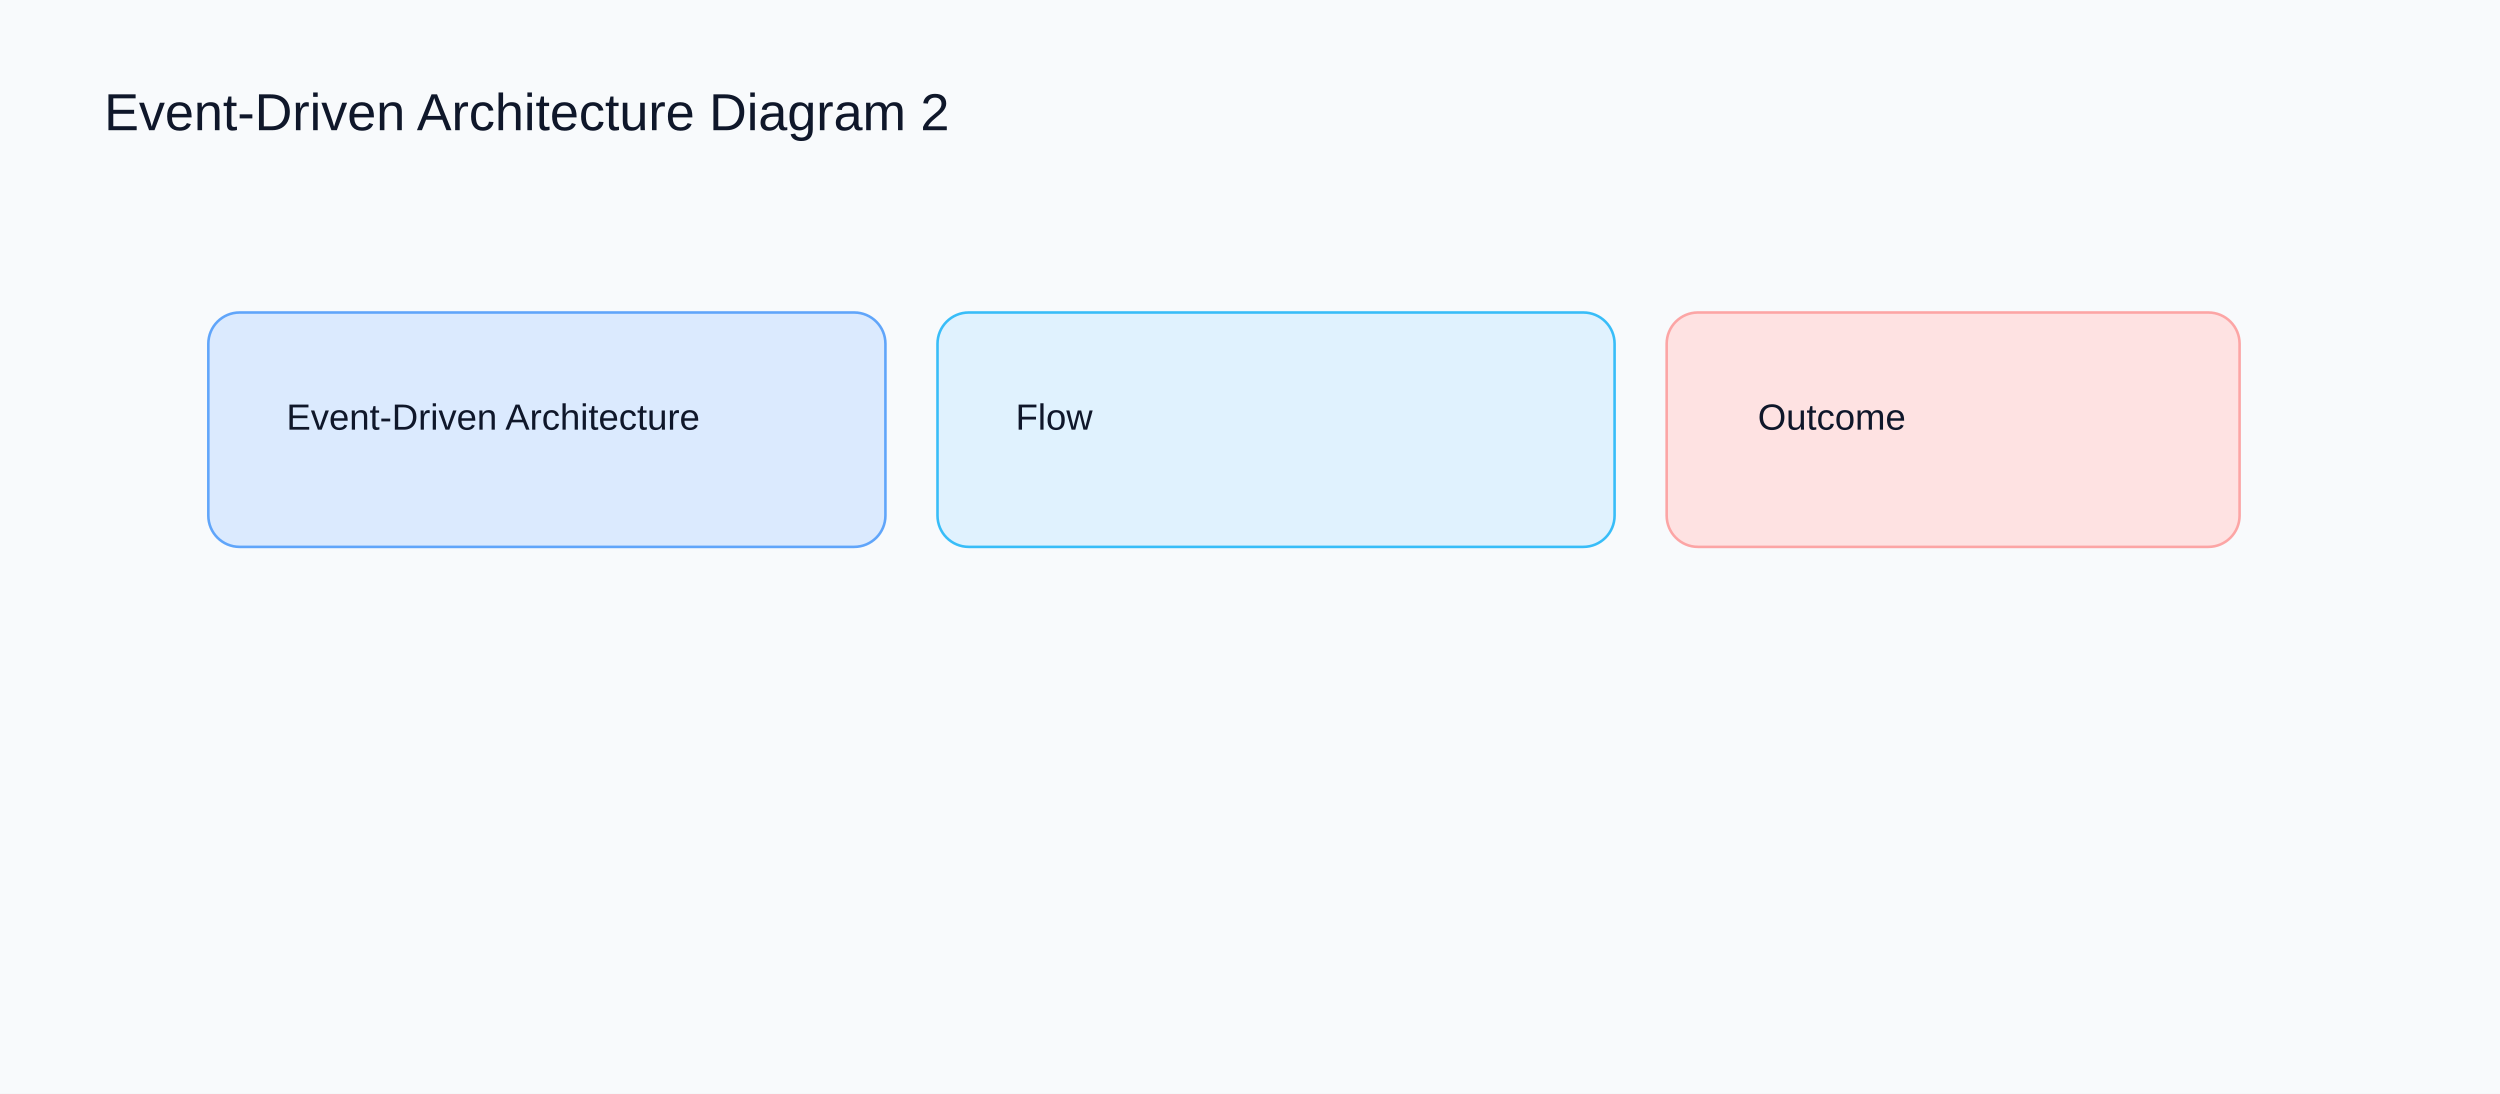
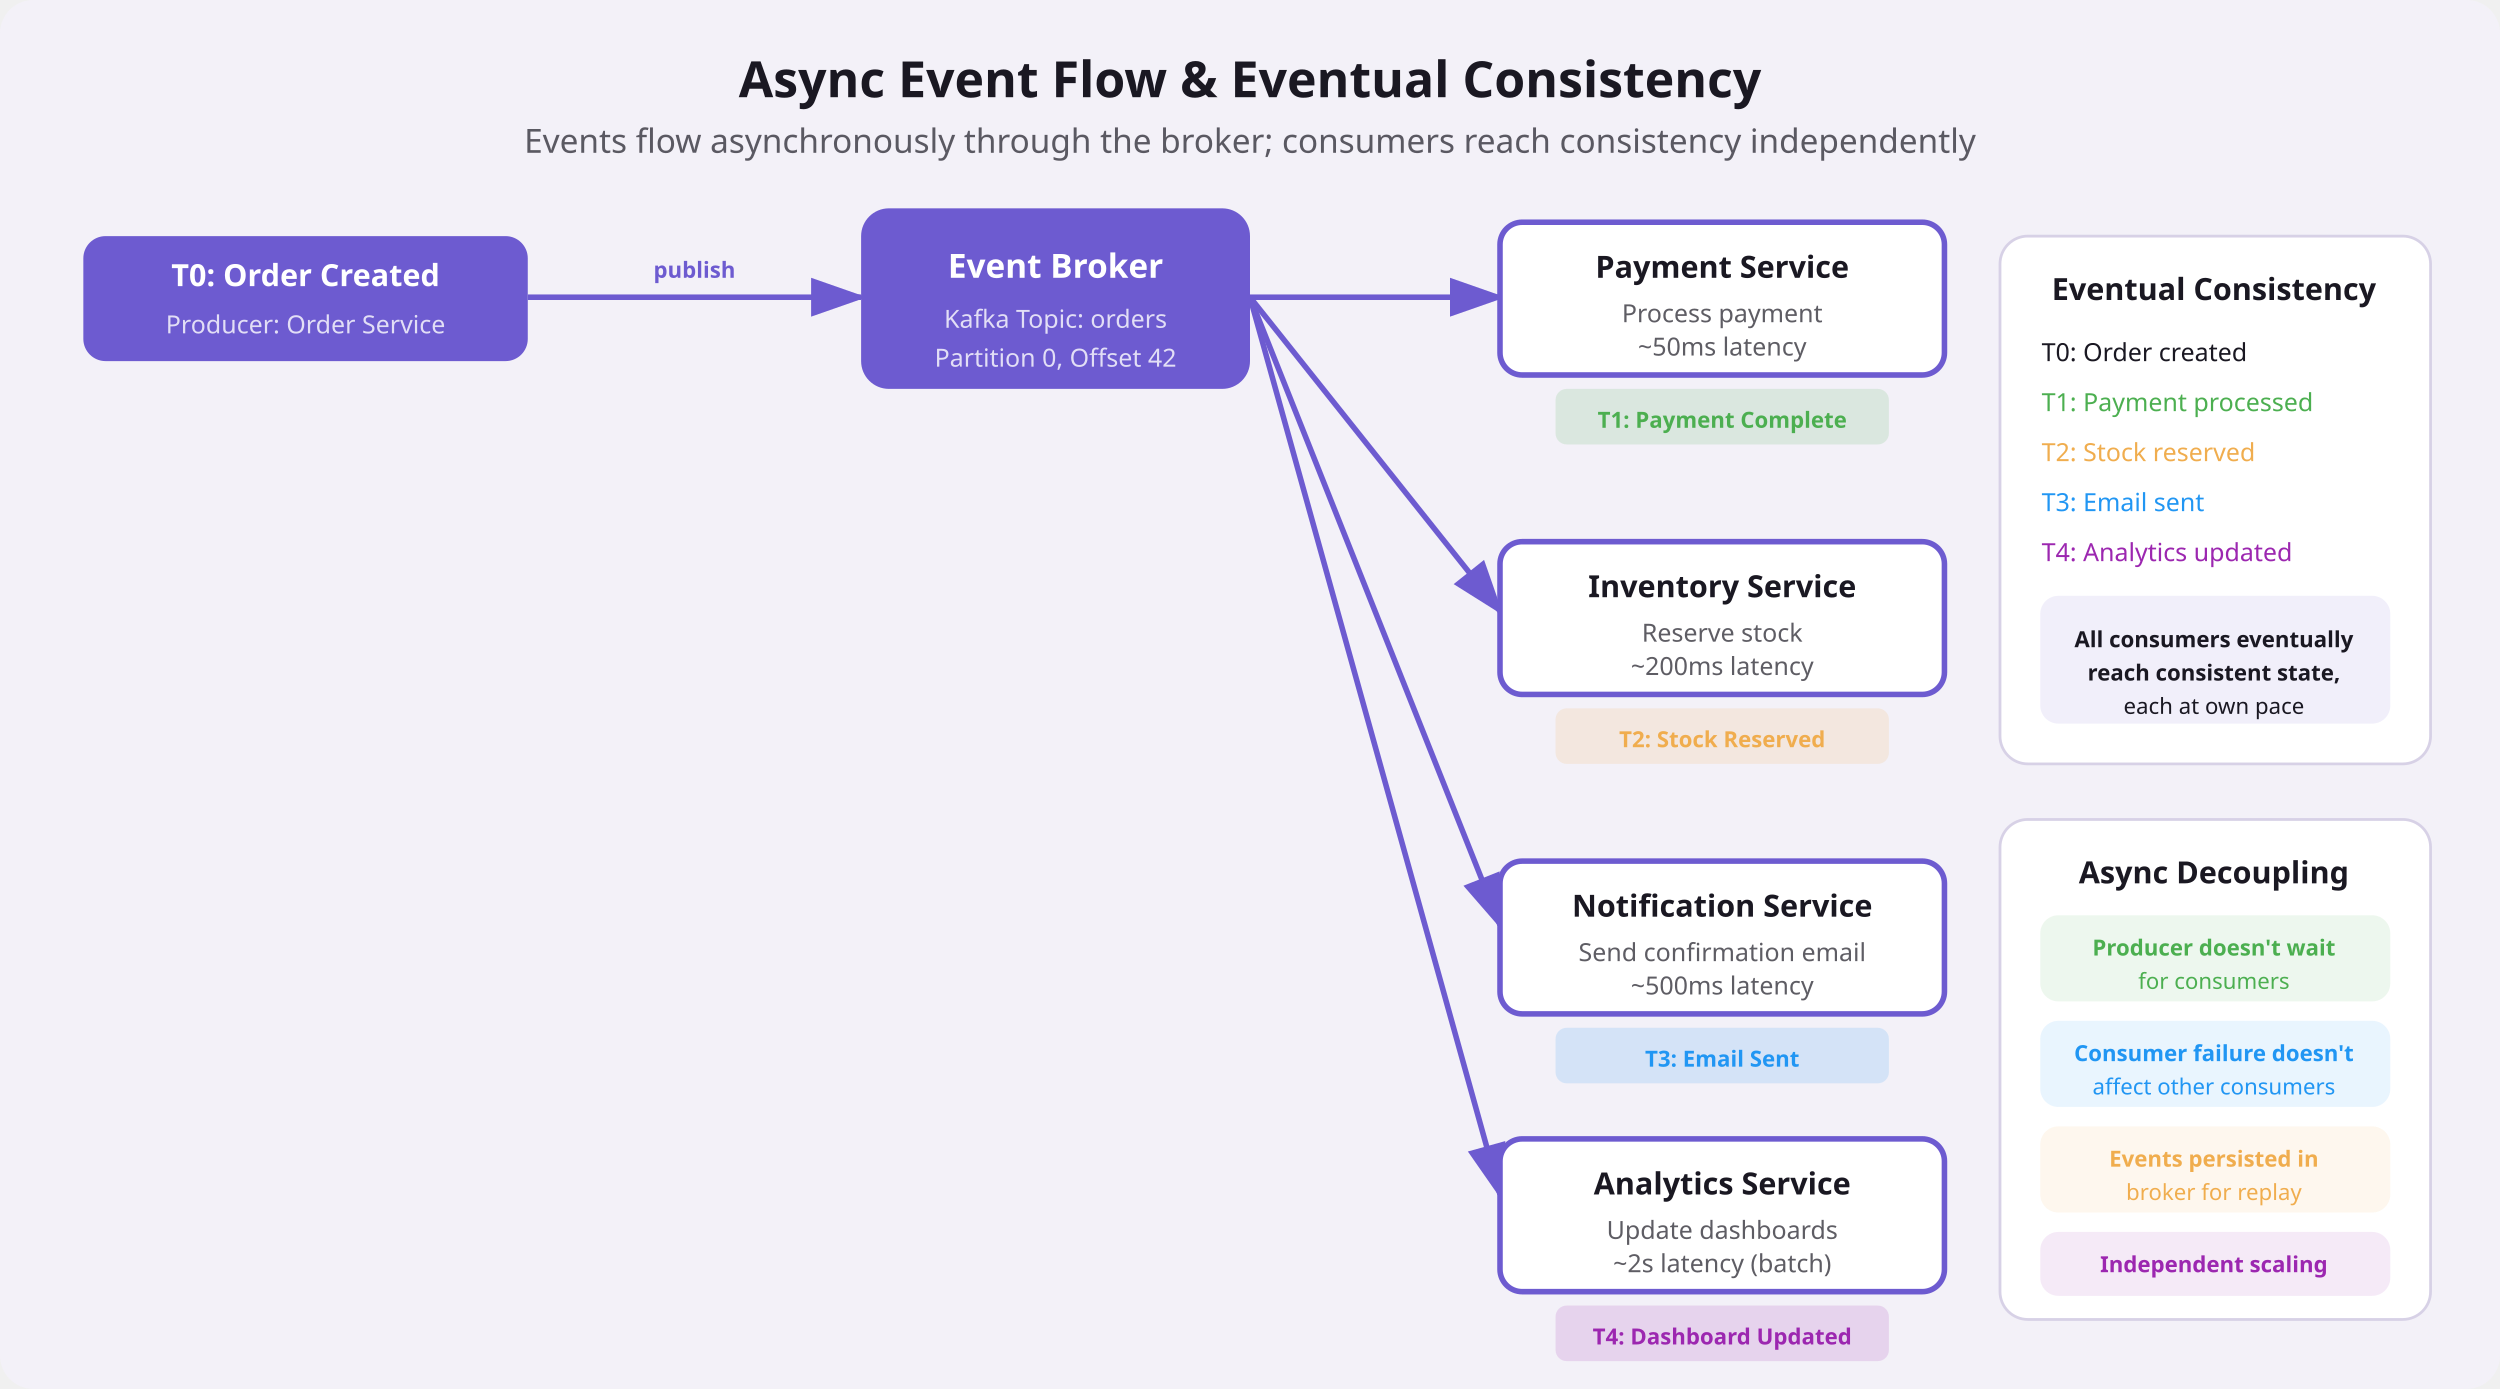
- <svg xmlns="http://www.w3.org/2000/svg" width="960" height="420" viewBox="0 0 960 420">
-   <rect width="960" height="420" fill="#f8fafc" />
-   <text x="40" y="50" font-family="Arial" font-size="20" fill="#0f172a">Event-Driven Architecture Diagram 2</text>
-   <rect x="80" y="120" width="260" height="90" rx="12" fill="#dbeafe" stroke="#60a5fa" />
-   <text x="110" y="165" font-family="Arial" font-size="14" fill="#0f172a">Event-Driven Architecture</text>
-   <rect x="360" y="120" width="260" height="90" rx="12" fill="#e0f2fe" stroke="#38bdf8" />
-   <text x="390" y="165" font-family="Arial" font-size="14" fill="#0f172a">Flow</text>
-   <rect x="640" y="120" width="220" height="90" rx="12" fill="#fee2e2" stroke="#fca5a5" />
-   <text x="675" y="165" font-family="Arial" font-size="14" fill="#0f172a">Outcome</text>
+ <svg xmlns="http://www.w3.org/2000/svg" viewBox="0 0 900 500" font-family="system-ui, sans-serif">
+   <rect width="900" height="500" rx="12" fill="#f3f1f8" />
+   <text x="450" y="35" text-anchor="middle" font-size="18" font-weight="700" fill="#1a1822">Async Event Flow &amp; Eventual Consistency</text>
+   <text x="450" y="55" text-anchor="middle" font-size="12" fill="#1a1822" opacity="0.7">Events flow asynchronously through the broker; consumers reach consistency independently</text>
+   <rect x="30" y="85" width="160" height="45" rx="8" fill="#6d5bd0" />
+   <text x="110" y="103" text-anchor="middle" font-size="11" font-weight="700" fill="#ffffff">T0: Order Created</text>
+   <text x="110" y="120" text-anchor="middle" font-size="9" fill="#ffffff" opacity="0.8">Producer: Order Service</text>
+   <line x1="190" y1="107" x2="310" y2="107" stroke="#6d5bd0" stroke-width="2" marker-end="url(#arrowEDA2)" />
+   <text x="250" y="100" text-anchor="middle" font-size="8" fill="#6d5bd0" font-weight="600">publish</text>
+   <rect x="310" y="75" width="140" height="65" rx="10" fill="#6d5bd0" />
+   <text x="380" y="100" text-anchor="middle" font-size="12" font-weight="700" fill="#ffffff">Event Broker</text>
+   <text x="380" y="118" text-anchor="middle" font-size="9" fill="#ffffff" opacity="0.8">Kafka Topic: orders</text>
+   <text x="380" y="132" text-anchor="middle" font-size="9" fill="#ffffff" opacity="0.8">Partition 0, Offset 42</text>
+   <line x1="450" y1="107" x2="540" y2="107" stroke="#6d5bd0" stroke-width="2" marker-end="url(#arrowEDA2)" />
+   <line x1="450" y1="107" x2="540" y2="220" stroke="#6d5bd0" stroke-width="2" marker-end="url(#arrowEDA2)" />
+   <line x1="450" y1="107" x2="540" y2="333" stroke="#6d5bd0" stroke-width="2" marker-end="url(#arrowEDA2)" />
+   <line x1="450" y1="107" x2="540" y2="430" stroke="#6d5bd0" stroke-width="2" marker-end="url(#arrowEDA2)" />
+   <rect x="540" y="80" width="160" height="55" rx="8" fill="#ffffff" stroke="#6d5bd0" stroke-width="2" />
+   <text x="620" y="100" text-anchor="middle" font-size="11" font-weight="600" fill="#1a1822">Payment Service</text>
+   <text x="620" y="116" text-anchor="middle" font-size="9" fill="#1a1822" opacity="0.7">Process payment</text>
+   <text x="620" y="128" text-anchor="middle" font-size="9" fill="#1a1822" opacity="0.7">~50ms latency</text>
+   <rect x="560" y="140" width="120" height="20" rx="4" fill="#4caf50" opacity="0.15" />
+   <text x="620" y="154" text-anchor="middle" font-size="8" font-weight="600" fill="#4caf50">T1: Payment Complete</text>
+   <rect x="540" y="195" width="160" height="55" rx="8" fill="#ffffff" stroke="#6d5bd0" stroke-width="2" />
+   <text x="620" y="215" text-anchor="middle" font-size="11" font-weight="600" fill="#1a1822">Inventory Service</text>
+   <text x="620" y="231" text-anchor="middle" font-size="9" fill="#1a1822" opacity="0.7">Reserve stock</text>
+   <text x="620" y="243" text-anchor="middle" font-size="9" fill="#1a1822" opacity="0.7">~200ms latency</text>
+   <rect x="560" y="255" width="120" height="20" rx="4" fill="#f0ad4e" opacity="0.15" />
+   <text x="620" y="269" text-anchor="middle" font-size="8" font-weight="600" fill="#f0ad4e">T2: Stock Reserved</text>
+   <rect x="540" y="310" width="160" height="55" rx="8" fill="#ffffff" stroke="#6d5bd0" stroke-width="2" />
+   <text x="620" y="330" text-anchor="middle" font-size="11" font-weight="600" fill="#1a1822">Notification Service</text>
+   <text x="620" y="346" text-anchor="middle" font-size="9" fill="#1a1822" opacity="0.7">Send confirmation email</text>
+   <text x="620" y="358" text-anchor="middle" font-size="9" fill="#1a1822" opacity="0.7">~500ms latency</text>
+   <rect x="560" y="370" width="120" height="20" rx="4" fill="#2196f3" opacity="0.15" />
+   <text x="620" y="384" text-anchor="middle" font-size="8" font-weight="600" fill="#2196f3">T3: Email Sent</text>
+   <rect x="540" y="410" width="160" height="55" rx="8" fill="#ffffff" stroke="#6d5bd0" stroke-width="2" />
+   <text x="620" y="430" text-anchor="middle" font-size="11" font-weight="600" fill="#1a1822">Analytics Service</text>
+   <text x="620" y="446" text-anchor="middle" font-size="9" fill="#1a1822" opacity="0.7">Update dashboards</text>
+   <text x="620" y="458" text-anchor="middle" font-size="9" fill="#1a1822" opacity="0.7">~2s latency (batch)</text>
+   <rect x="560" y="470" width="120" height="20" rx="4" fill="#9c27b0" opacity="0.15" />
+   <text x="620" y="484" text-anchor="middle" font-size="8" font-weight="600" fill="#9c27b0">T4: Dashboard Updated</text>
+   <rect x="720" y="85" width="155" height="190" rx="10" fill="#ffffff" stroke="#d7d1e6" stroke-width="1" />
+   <text x="797" y="108" text-anchor="middle" font-size="11" font-weight="700" fill="#1a1822">Eventual Consistency</text>
+   <text x="735" y="130" font-size="9" fill="#1a1822">T0: Order created</text>
+   <text x="735" y="148" font-size="9" fill="#4caf50">T1: Payment processed</text>
+   <text x="735" y="166" font-size="9" fill="#f0ad4e">T2: Stock reserved</text>
+   <text x="735" y="184" font-size="9" fill="#2196f3">T3: Email sent</text>
+   <text x="735" y="202" font-size="9" fill="#9c27b0">T4: Analytics updated</text>
+   <rect x="735" y="215" width="125" height="45" rx="6" fill="#6d5bd0" opacity="0.1" stroke="#6d5bd0" stroke-width="1" />
+   <text x="797" y="233" text-anchor="middle" font-size="8" font-weight="600" fill="#1a1822">All consumers eventually</text>
+   <text x="797" y="245" text-anchor="middle" font-size="8" font-weight="600" fill="#1a1822">reach consistent state,</text>
+   <text x="797" y="257" text-anchor="middle" font-size="8" fill="#1a1822">each at own pace</text>
+   <rect x="720" y="295" width="155" height="180" rx="10" fill="#ffffff" stroke="#d7d1e6" stroke-width="1" />
+   <text x="797" y="318" text-anchor="middle" font-size="11" font-weight="700" fill="#1a1822">Async Decoupling</text>
+   <rect x="735" y="330" width="125" height="30" rx="6" fill="#4caf50" opacity="0.1" stroke="#4caf50" stroke-width="1" />
+   <text x="797" y="344" text-anchor="middle" font-size="8" fill="#4caf50" font-weight="600">Producer doesn't wait</text>
+   <text x="797" y="356" text-anchor="middle" font-size="8" fill="#4caf50">for consumers</text>
+   <rect x="735" y="368" width="125" height="30" rx="6" fill="#2196f3" opacity="0.1" stroke="#2196f3" stroke-width="1" />
+   <text x="797" y="382" text-anchor="middle" font-size="8" fill="#2196f3" font-weight="600">Consumer failure doesn't</text>
+   <text x="797" y="394" text-anchor="middle" font-size="8" fill="#2196f3">affect other consumers</text>
+   <rect x="735" y="406" width="125" height="30" rx="6" fill="#f0ad4e" opacity="0.1" stroke="#f0ad4e" stroke-width="1" />
+   <text x="797" y="420" text-anchor="middle" font-size="8" fill="#f0ad4e" font-weight="600">Events persisted in</text>
+   <text x="797" y="432" text-anchor="middle" font-size="8" fill="#f0ad4e">broker for replay</text>
+   <rect x="735" y="444" width="125" height="22" rx="6" fill="#9c27b0" opacity="0.1" stroke="#9c27b0" stroke-width="1" />
+   <text x="797" y="458" text-anchor="middle" font-size="8" fill="#9c27b0" font-weight="600">Independent scaling</text>
+   <defs>
+     <marker id="arrowEDA2" markerWidth="10" markerHeight="7" refX="9" refY="3.5" orient="auto">
+       <polygon points="0 0, 10 3.5, 0 7" fill="#6d5bd0" />
+     </marker>
+   </defs>
</svg>
